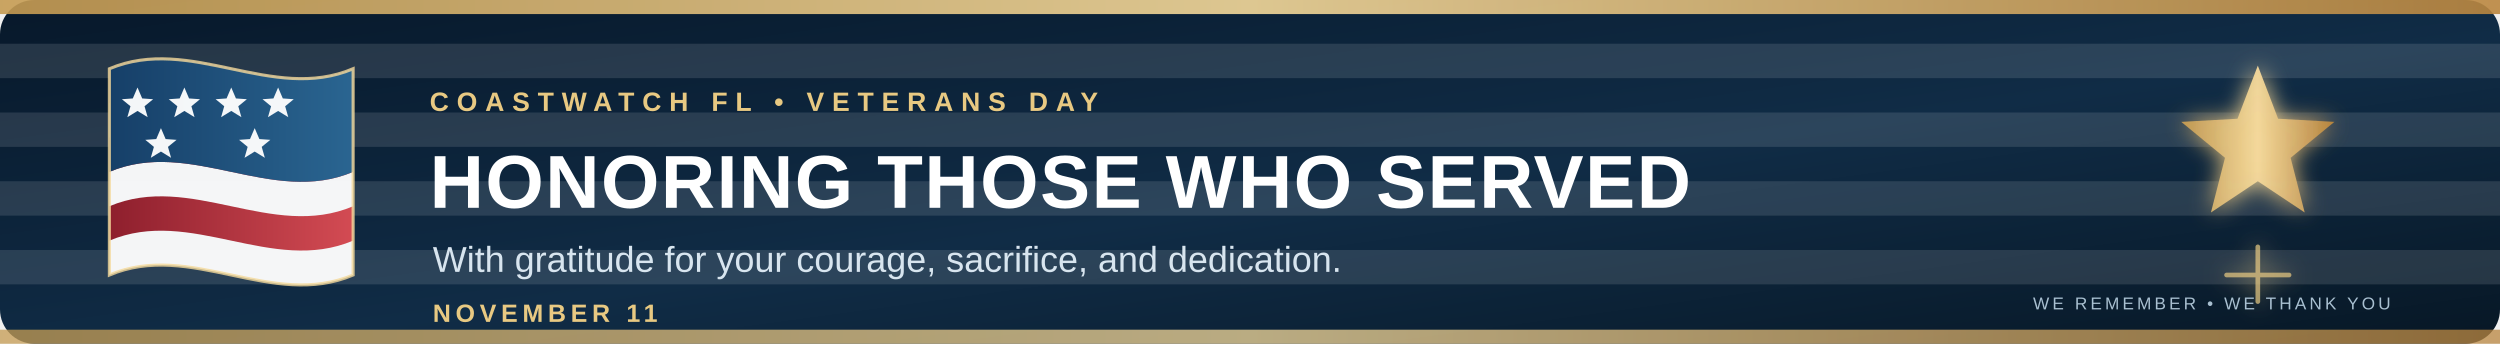
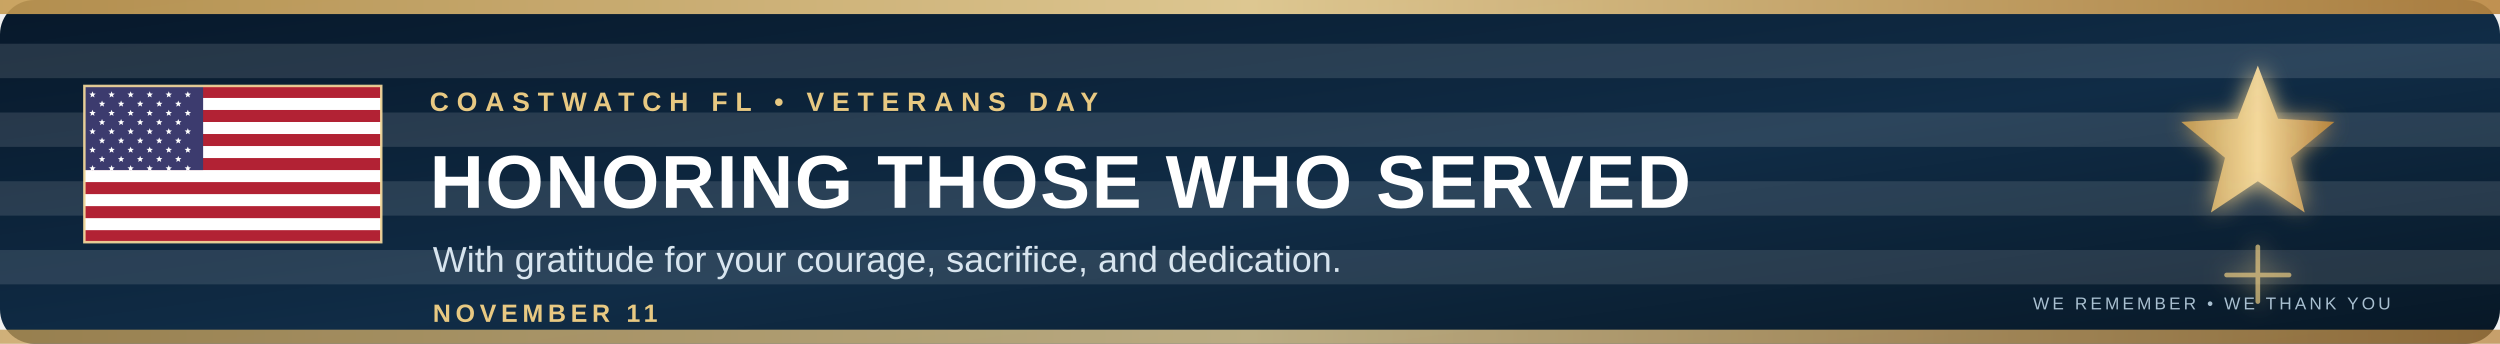
<svg xmlns="http://www.w3.org/2000/svg" width="1600" height="220" viewBox="0 0 1600 220">
  <defs>
    <linearGradient id="bg" x2="1" y2="1">
      <stop stop-color="#07182a" />
      <stop offset=".55" stop-color="#102c46" />
      <stop offset="1" stop-color="#071725" />
    </linearGradient>
    <linearGradient id="gold" x2="1">
      <stop stop-color="#c49a51" />
      <stop offset=".5" stop-color="#f4d99b" />
      <stop offset="1" stop-color="#b9853e" />
    </linearGradient>
    <linearGradient id="red" x2="1">
      <stop stop-color="#8e1f2d" />
      <stop offset="1" stop-color="#d34b53" />
    </linearGradient>
    <linearGradient id="blue" x2="1">
      <stop stop-color="#163f68" />
      <stop offset="1" stop-color="#2a6591" />
    </linearGradient>
    <filter id="glow">
      <feGaussianBlur stdDeviation="7" result="b" />
      <feMerge>
        <feMergeNode in="b" />
        <feMergeNode in="SourceGraphic" />
      </feMerge>
    </filter>
  </defs>
  <rect width="1600" height="220" rx="22" fill="url(#bg)" />
  <path d="M0 0h1600v9H0z" fill="url(#gold)" opacity=".9" />
  <path d="M0 211h1600v9H0z" fill="url(#gold)" opacity=".75" />
  <g opacity=".12" fill="#fff">
    <path d="M0 28h1600v22H0zM0 72h1600v22H0zM0 116h1600v22H0zM0 160h1600v22H0z" />
  </g>
-   <g transform="translate(70 32)">
-     <path d="M0 12c52-22 104 22 156 0v132c-52 22-104-22-156 0z" fill="#fff" opacity=".95" />
-     <path d="M0 12c52-22 104 22 156 0v22c-52 22-104-22-156 0zM0 56c52-22 104 22 156 0v22c-52 22-104-22-156 0zM0 100c52-22 104 22 156 0v22c-52 22-104-22-156 0z" fill="url(#red)" />
-     <path d="M0 12c52-22 104 22 156 0v66c-52 22-104-22-156 0z" fill="url(#blue)" />
-     <g fill="#fff" opacity=".95">
-       <path d="m18 24 3 7 7 .5-5.5 4.5 2 7-6.5-4-6.5 4 2-7L8 31.5l7-.5z" />
-       <path d="m48 24 3 7 7 .5-5.5 4.5 2 7-6.5-4-6.5 4 2-7L38 31.5l7-.5z" />
-       <path d="m78 24 3 7 7 .5-5.5 4.5 2 7-6.5-4-6.5 4 2-7L68 31.5l7-.5z" />
-       <path d="m108 24 3 7 7 .5-5.5 4.5 2 7-6.5-4-6.5 4 2-7L98 31.5l7-.5z" />
-       <path d="m33 50 3 7 7 .5-5.5 4.5 2 7-6.5-4-6.5 4 2-7L23 57.5l7-.5z" />
-       <path d="m93 50 3 7 7 .5-5.5 4.5 2 7-6.5-4-6.5 4 2-7L83 57.5l7-.5z" />
+   <g transform="translate(54 55)">
+     <rect x="0" y="0" width="190" height="100" fill="#fff" />
+     <rect x="0" y="0.000" width="190" height="7.692" fill="#b22234" />
+     <rect x="0" y="15.385" width="190" height="7.692" fill="#b22234" />
+     <rect x="0" y="30.769" width="190" height="7.692" fill="#b22234" />
+     <rect x="0" y="46.154" width="190" height="7.692" fill="#b22234" />
+     <rect x="0" y="61.538" width="190" height="7.692" fill="#b22234" />
+     <rect x="0" y="76.923" width="190" height="7.692" fill="#b22234" />
+     <rect x="0" y="92.308" width="190" height="7.692" fill="#b22234" />
+     <rect x="0" y="0" width="76" height="53.846" fill="#3c3b6e" />
+     <g fill="#fff">
+       <polygon points="5.20,3.45 5.76,4.83 7.24,4.94 6.10,5.89 6.46,7.34 5.20,6.55 3.94,7.34 4.30,5.89 3.16,4.94 4.64,4.83" />
+       <polygon points="17.40,3.45 17.96,4.83 19.44,4.94 18.30,5.89 18.66,7.34 17.40,6.55 16.14,7.34 16.50,5.89 15.36,4.94 16.84,4.83" />
+       <polygon points="29.60,3.45 30.16,4.83 31.64,4.94 30.50,5.89 30.86,7.34 29.60,6.55 28.34,7.34 28.70,5.89 27.56,4.94 29.04,4.83" />
+       <polygon points="41.80,3.45 42.36,4.83 43.84,4.94 42.70,5.89 43.06,7.34 41.80,6.55 40.54,7.34 40.90,5.89 39.76,4.94 41.24,4.83" />
+       <polygon points="54.00,3.45 54.56,4.83 56.04,4.94 54.90,5.89 55.26,7.34 54.00,6.55 52.74,7.34 53.10,5.89 51.96,4.94 53.44,4.83" />
+       <polygon points="66.20,3.45 66.76,4.83 68.24,4.94 67.10,5.89 67.46,7.34 66.20,6.55 64.94,7.34 65.30,5.89 64.16,4.94 65.64,4.83" />
+       <polygon points="11.30,9.35 11.86,10.73 13.34,10.84 12.20,11.79 12.56,13.24 11.30,12.45 10.04,13.24 10.40,11.79 9.26,10.84 10.74,10.73" />
+       <polygon points="23.50,9.35 24.06,10.73 25.54,10.84 24.40,11.79 24.76,13.24 23.50,12.45 22.24,13.24 22.60,11.79 21.46,10.84 22.94,10.73" />
+       <polygon points="35.70,9.35 36.26,10.73 37.74,10.84 36.60,11.79 36.96,13.24 35.70,12.45 34.44,13.24 34.80,11.79 33.66,10.84 35.14,10.73" />
+       <polygon points="47.90,9.35 48.46,10.73 49.94,10.84 48.80,11.79 49.16,13.24 47.90,12.45 46.64,13.24 47.00,11.79 45.86,10.84 47.34,10.73" />
+       <polygon points="60.10,9.35 60.66,10.73 62.14,10.84 61.00,11.79 61.36,13.24 60.10,12.45 58.84,13.24 59.20,11.79 58.06,10.84 59.54,10.73" />
+       <polygon points="5.20,15.25 5.76,16.63 7.24,16.74 6.10,17.69 6.46,19.14 5.20,18.35 3.94,19.14 4.30,17.69 3.16,16.74 4.64,16.63" />
+       <polygon points="17.40,15.25 17.96,16.63 19.44,16.74 18.30,17.69 18.66,19.14 17.40,18.35 16.14,19.14 16.50,17.69 15.36,16.74 16.84,16.63" />
+       <polygon points="29.60,15.25 30.16,16.63 31.64,16.74 30.50,17.69 30.86,19.14 29.60,18.35 28.34,19.14 28.70,17.69 27.56,16.74 29.04,16.63" />
+       <polygon points="41.80,15.25 42.36,16.63 43.84,16.74 42.70,17.69 43.06,19.14 41.80,18.35 40.54,19.14 40.90,17.69 39.76,16.74 41.24,16.63" />
+       <polygon points="54.00,15.25 54.56,16.63 56.04,16.74 54.90,17.69 55.26,19.14 54.00,18.35 52.74,19.14 53.10,17.69 51.96,16.74 53.44,16.63" />
+       <polygon points="66.20,15.25 66.76,16.63 68.24,16.74 67.10,17.69 67.46,19.14 66.20,18.35 64.94,19.14 65.30,17.69 64.16,16.74 65.64,16.63" />
+       <polygon points="11.30,21.15 11.86,22.53 13.34,22.64 12.20,23.59 12.56,25.04 11.30,24.25 10.04,25.04 10.40,23.59 9.26,22.64 10.74,22.53" />
+       <polygon points="23.50,21.15 24.06,22.53 25.54,22.64 24.40,23.59 24.76,25.04 23.50,24.25 22.24,25.04 22.60,23.59 21.46,22.64 22.94,22.53" />
+       <polygon points="35.70,21.15 36.26,22.53 37.74,22.64 36.60,23.59 36.96,25.04 35.70,24.25 34.44,25.04 34.80,23.59 33.66,22.64 35.14,22.53" />
+       <polygon points="47.90,21.15 48.46,22.53 49.94,22.64 48.80,23.59 49.16,25.04 47.90,24.25 46.64,25.04 47.00,23.59 45.86,22.64 47.34,22.53" />
+       <polygon points="60.10,21.15 60.66,22.53 62.14,22.64 61.00,23.59 61.36,25.04 60.10,24.25 58.84,25.04 59.20,23.59 58.06,22.64 59.54,22.53" />
+       <polygon points="5.20,27.05 5.76,28.43 7.24,28.54 6.10,29.49 6.46,30.94 5.20,30.15 3.94,30.94 4.30,29.49 3.16,28.54 4.64,28.43" />
+       <polygon points="17.40,27.05 17.96,28.43 19.44,28.54 18.30,29.49 18.66,30.94 17.40,30.15 16.14,30.94 16.50,29.49 15.36,28.54 16.84,28.43" />
+       <polygon points="29.60,27.05 30.16,28.43 31.64,28.54 30.50,29.49 30.86,30.94 29.60,30.15 28.34,30.94 28.70,29.49 27.56,28.54 29.04,28.43" />
+       <polygon points="41.80,27.05 42.36,28.43 43.84,28.54 42.70,29.49 43.06,30.94 41.80,30.15 40.54,30.94 40.90,29.49 39.76,28.54 41.24,28.43" />
+       <polygon points="54.00,27.05 54.56,28.43 56.04,28.54 54.90,29.49 55.26,30.94 54.00,30.15 52.74,30.94 53.10,29.49 51.96,28.54 53.44,28.43" />
+       <polygon points="66.20,27.05 66.76,28.43 68.24,28.54 67.10,29.49 67.46,30.94 66.20,30.15 64.94,30.94 65.30,29.49 64.16,28.54 65.64,28.43" />
+       <polygon points="11.30,32.95 11.86,34.33 13.34,34.44 12.20,35.39 12.56,36.84 11.30,36.05 10.04,36.84 10.40,35.39 9.26,34.44 10.74,34.33" />
+       <polygon points="23.50,32.95 24.06,34.33 25.54,34.44 24.40,35.39 24.76,36.84 23.50,36.05 22.24,36.84 22.60,35.39 21.46,34.44 22.94,34.33" />
+       <polygon points="35.70,32.95 36.26,34.33 37.74,34.44 36.60,35.39 36.96,36.84 35.70,36.05 34.44,36.84 34.80,35.39 33.66,34.44 35.14,34.33" />
+       <polygon points="47.90,32.95 48.46,34.33 49.94,34.44 48.80,35.39 49.16,36.84 47.90,36.05 46.64,36.84 47.00,35.39 45.86,34.44 47.34,34.33" />
+       <polygon points="60.10,32.95 60.66,34.33 62.14,34.44 61.00,35.39 61.36,36.84 60.10,36.05 58.84,36.84 59.20,35.39 58.06,34.44 59.54,34.33" />
+       <polygon points="5.20,38.85 5.76,40.23 7.24,40.34 6.10,41.29 6.46,42.74 5.20,41.95 3.94,42.74 4.30,41.29 3.16,40.34 4.64,40.23" />
+       <polygon points="17.40,38.85 17.96,40.23 19.44,40.34 18.30,41.29 18.66,42.74 17.40,41.95 16.14,42.74 16.50,41.29 15.36,40.34 16.84,40.23" />
+       <polygon points="29.60,38.85 30.16,40.23 31.64,40.34 30.50,41.29 30.86,42.74 29.60,41.95 28.34,42.74 28.70,41.29 27.56,40.34 29.04,40.23" />
+       <polygon points="41.80,38.85 42.36,40.23 43.84,40.34 42.70,41.29 43.06,42.74 41.80,41.95 40.54,42.74 40.90,41.29 39.76,40.34 41.24,40.23" />
+       <polygon points="54.00,38.85 54.56,40.23 56.04,40.34 54.90,41.29 55.26,42.74 54.00,41.95 52.74,42.74 53.10,41.29 51.96,40.34 53.44,40.23" />
+       <polygon points="66.20,38.85 66.76,40.23 68.24,40.34 67.10,41.29 67.46,42.74 66.20,41.95 64.94,42.74 65.30,41.29 64.16,40.34 65.64,40.23" />
+       <polygon points="11.30,44.75 11.86,46.13 13.34,46.24 12.20,47.19 12.56,48.64 11.30,47.85 10.04,48.64 10.40,47.19 9.26,46.24 10.74,46.13" />
+       <polygon points="23.50,44.75 24.06,46.13 25.54,46.24 24.40,47.19 24.76,48.64 23.50,47.85 22.24,48.64 22.60,47.19 21.46,46.24 22.94,46.13" />
+       <polygon points="35.70,44.75 36.26,46.13 37.74,46.24 36.60,47.19 36.96,48.64 35.70,47.85 34.44,48.64 34.80,47.19 33.66,46.24 35.14,46.13" />
+       <polygon points="47.90,44.75 48.46,46.13 49.94,46.24 48.80,47.19 49.16,48.64 47.90,47.85 46.64,48.64 47.00,47.19 45.86,46.24 47.34,46.13" />
+       <polygon points="60.10,44.75 60.66,46.13 62.14,46.24 61.00,47.19 61.36,48.64 60.10,47.85 58.84,48.64 59.20,47.19 58.06,46.24 59.54,46.13" />
+       <polygon points="5.20,50.65 5.76,52.03 7.24,52.14 6.10,53.09 6.46,54.54 5.20,53.75 3.94,54.54 4.30,53.09 3.16,52.14 4.64,52.03" />
+       <polygon points="17.40,50.65 17.96,52.03 19.44,52.14 18.30,53.09 18.66,54.54 17.40,53.75 16.14,54.54 16.50,53.09 15.36,52.14 16.84,52.03" />
+       <polygon points="29.60,50.65 30.16,52.03 31.64,52.14 30.50,53.09 30.86,54.54 29.60,53.75 28.34,54.54 28.70,53.09 27.56,52.14 29.04,52.03" />
+       <polygon points="41.80,50.65 42.36,52.03 43.84,52.14 42.70,53.09 43.06,54.54 41.80,53.75 40.54,54.54 40.90,53.09 39.76,52.14 41.24,52.03" />
+       <polygon points="54.00,50.65 54.56,52.03 56.04,52.14 54.90,53.09 55.26,54.54 54.00,53.75 52.74,54.54 53.10,53.09 51.96,52.14 53.44,52.03" />
+       <polygon points="66.20,50.65 66.76,52.03 68.24,52.14 67.10,53.09 67.46,54.54 66.20,53.75 64.94,54.54 65.30,53.09 64.16,52.14 65.64,52.03" />
    </g>
-     <path d="M0 12c52-22 104 22 156 0v132c-52 22-104-22-156 0z" fill="none" stroke="#f4d99b" stroke-width="2" opacity=".8" />
+     <rect x="0" y="0" width="190" height="100" fill="none" stroke="#f4d99b" stroke-width="1.6" opacity=".9" />
  </g>
  <g transform="translate(275 42)">
    <text x="0" y="29" fill="#e8c982" font-family="Arial,sans-serif" font-size="17" font-weight="700" letter-spacing="5">COASTWATCH FL • VETERANS DAY</text>
    <text x="0" y="91" fill="#fff" font-family="Arial,sans-serif" font-size="48" font-weight="800" letter-spacing="1">HONORING THOSE WHO SERVED</text>
    <text x="2" y="132" fill="#d8e5ef" font-family="Arial,sans-serif" font-size="23">With gratitude for your courage, sacrifice, and dedication.</text>
    <text x="2" y="164" fill="#e8c982" font-family="Arial,sans-serif" font-size="16" font-weight="700" letter-spacing="3">NOVEMBER 11</text>
  </g>
  <g transform="translate(1390 42)" filter="url(#glow)">
    <path d="m55 0 13 34 36 2-28 23 9 35-30-20-30 20 9-35L6 36l36-2z" fill="url(#gold)" opacity=".96" />
    <path d="M55 116v35m-20-17h40" stroke="#e8c982" stroke-width="3" stroke-linecap="round" opacity=".7" />
  </g>
  <text x="1530" y="198" fill="#a9c0d1" font-family="Arial,sans-serif" font-size="11" text-anchor="end" letter-spacing="2">WE REMEMBER • WE THANK YOU</text>
</svg>
